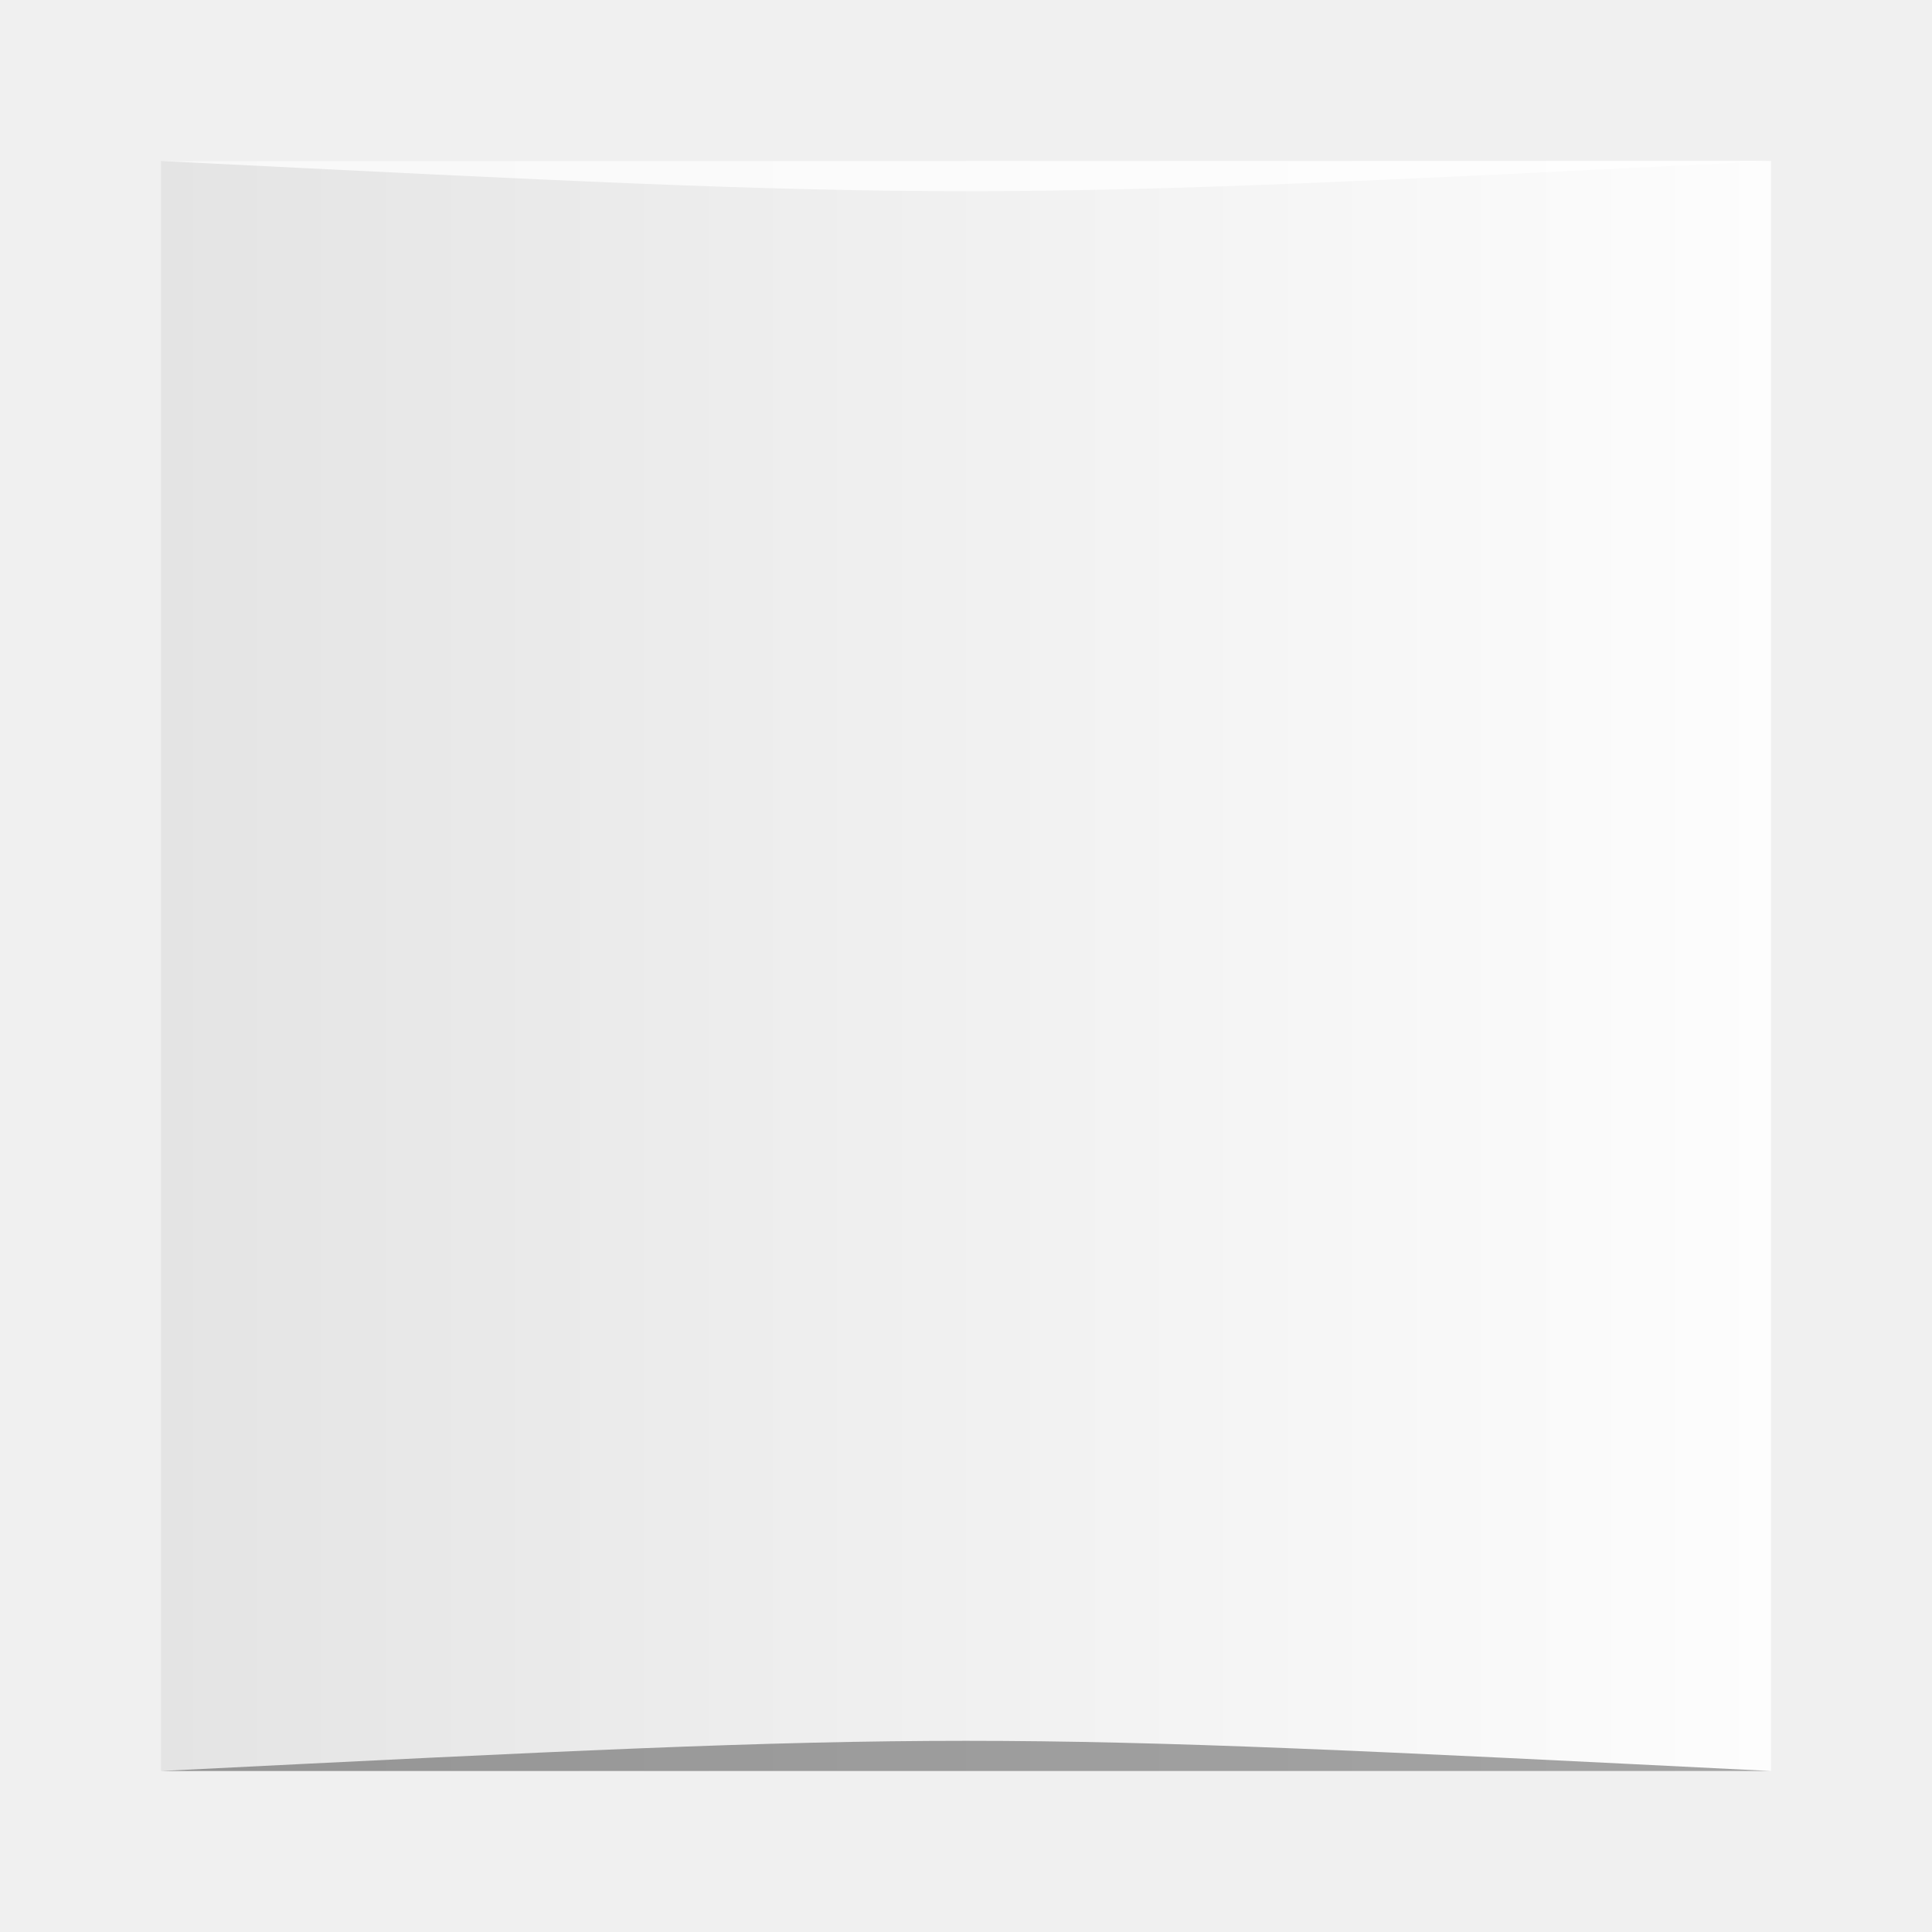
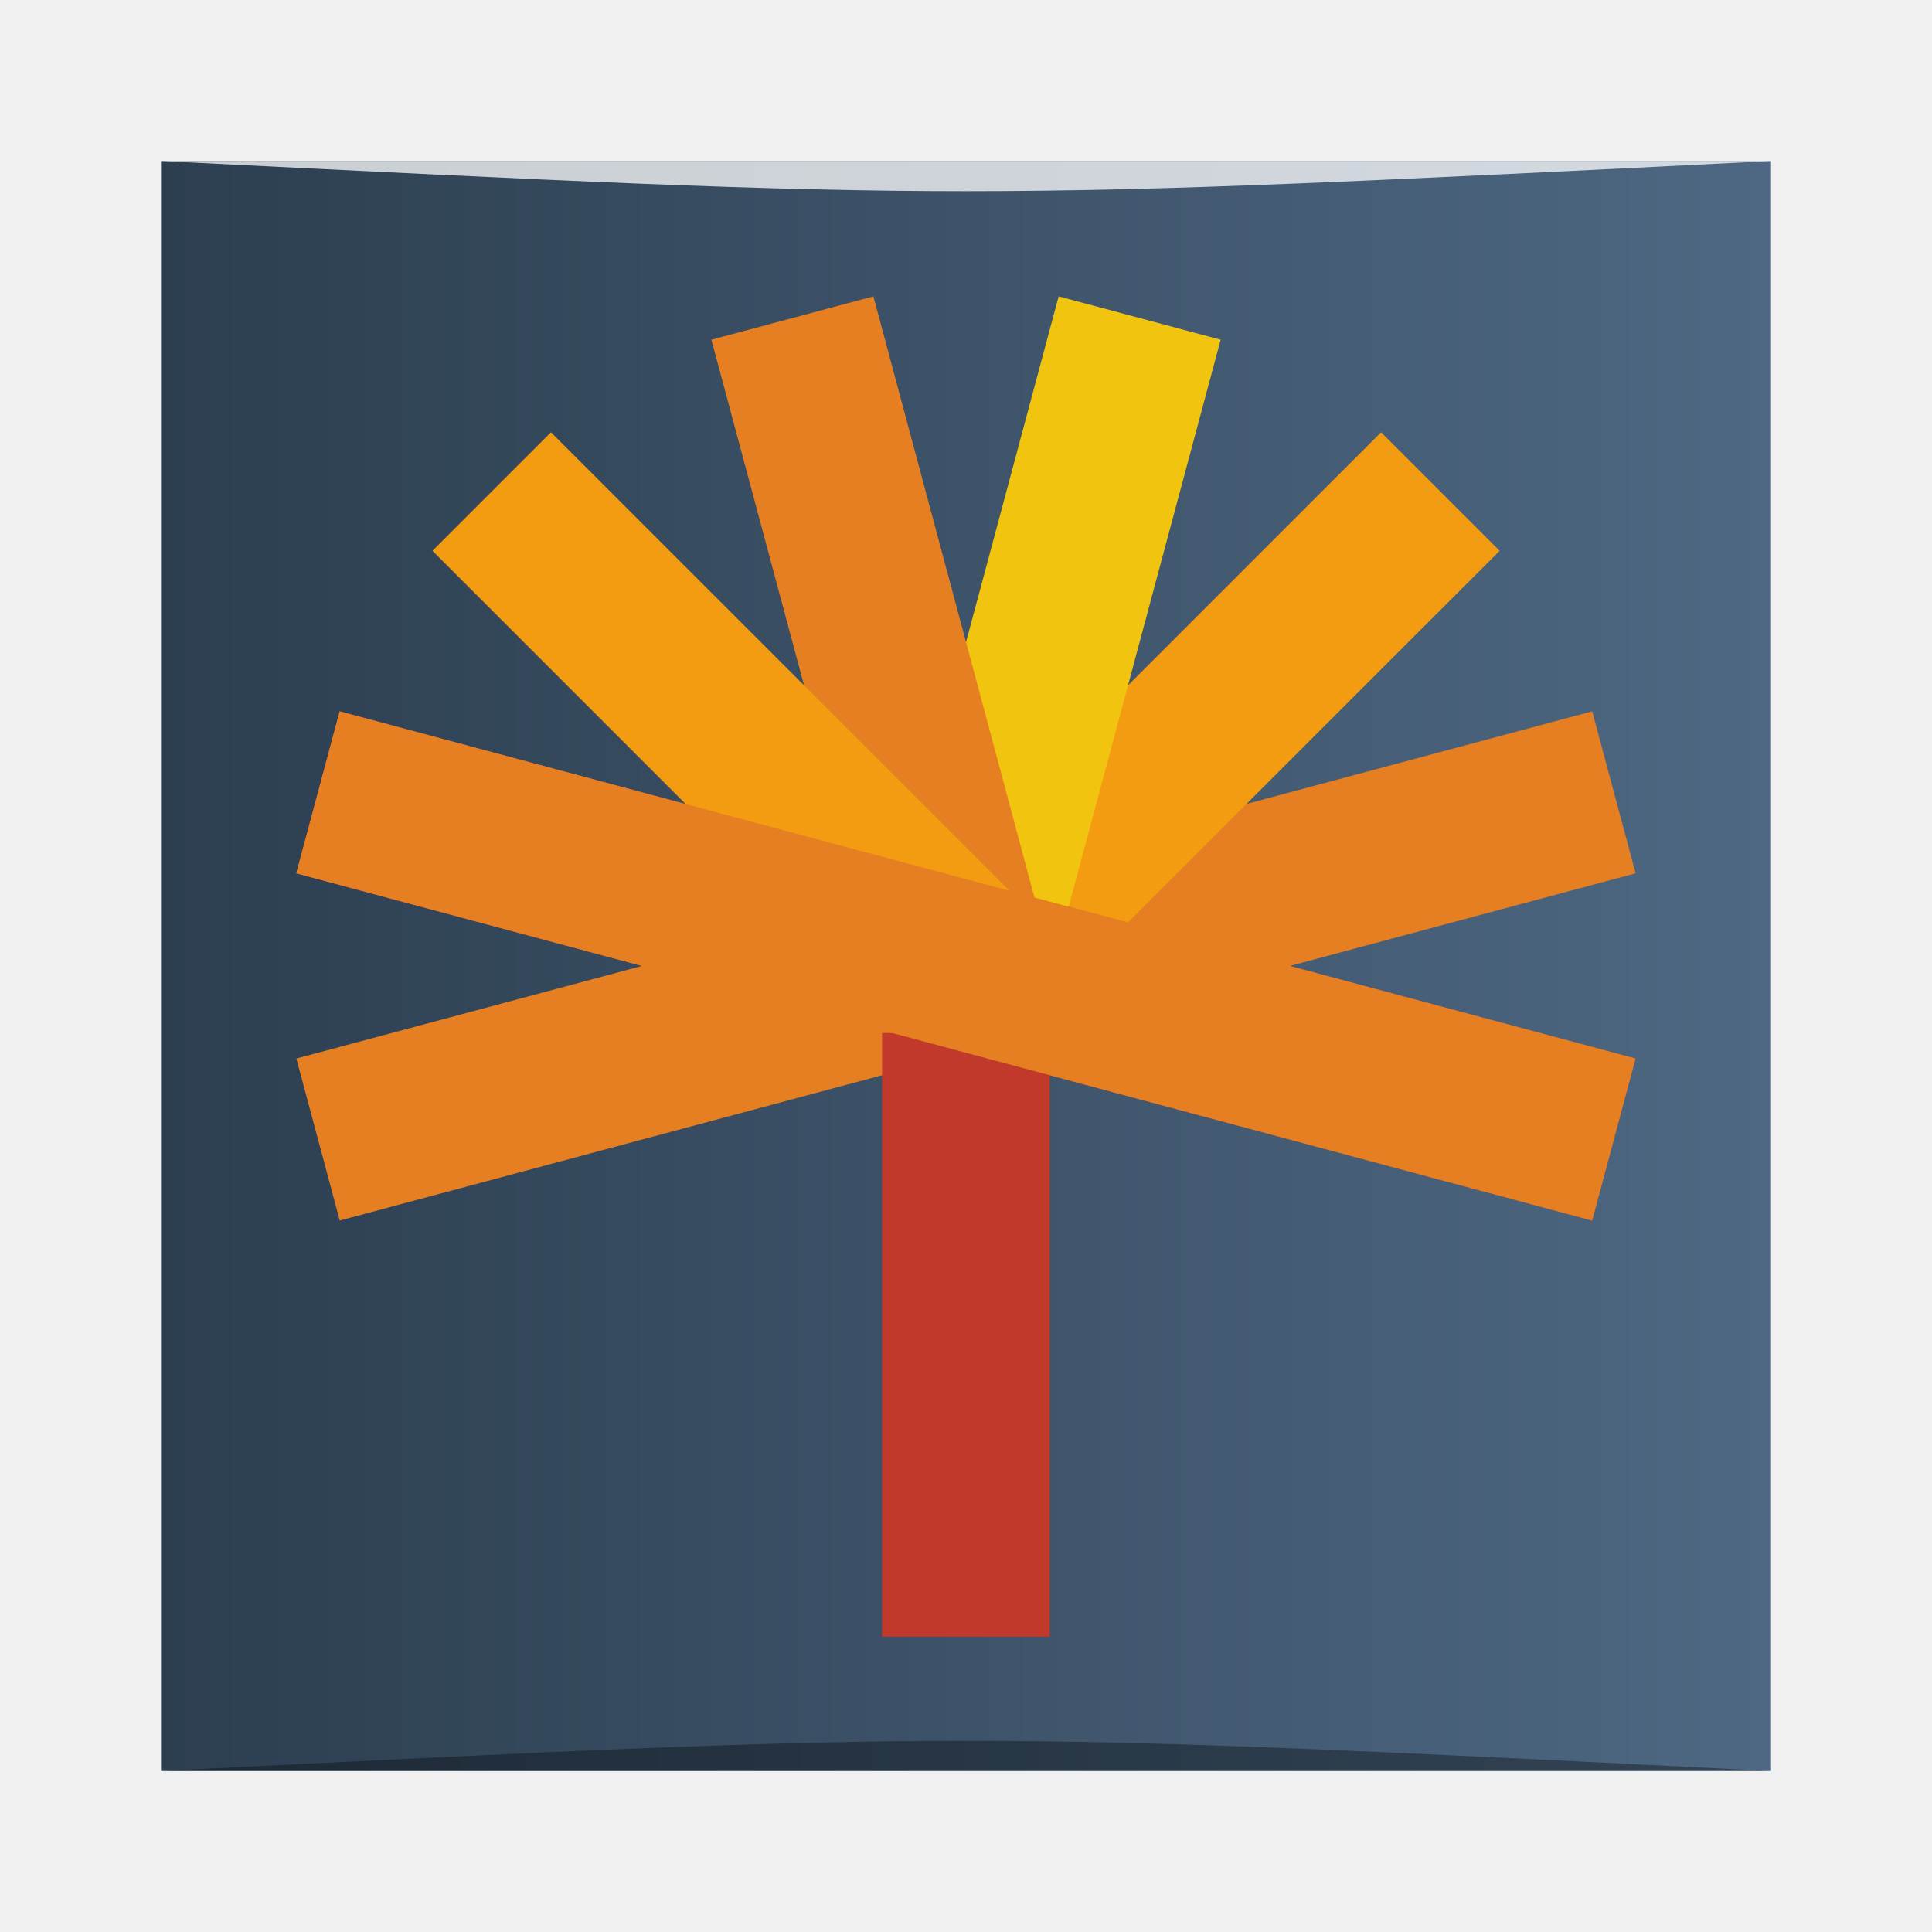
- <svg xmlns="http://www.w3.org/2000/svg" xmlns:xlink="http://www.w3.org/1999/xlink" viewBox="0 0 48 48" id="svg2" version="1.1" width="100%" height="100%">
+ <svg xmlns="http://www.w3.org/2000/svg" xmlns:xlink="http://www.w3.org/1999/xlink" width="48" height="48" id="svg2" version="1.1" viewBox="0 0 13.547 13.547">
  <defs id="defs4">
-     <linearGradient id="linearGradient3764" x1="1" x2="47" gradientUnits="userSpaceOnUse" gradientTransform="matrix(0,-1,1,0,-1.5e-6,48)">
-       <stop stop-color="#e4e4e4" stop-opacity="1" id="stop7" />
-       <stop offset="1" stop-color="#eee" stop-opacity="1" id="stop9" style="stop-color:#fdfdfd;stop-opacity:1;" />
+     <linearGradient id="linearGradient3779">
+       <stop style="stop-color:#2c3e50;stop-opacity:1;" offset="0" id="stop3781" />
+       <stop style="stop-color:#4e6883;stop-opacity:1;" offset="1" id="stop3783" />
    </linearGradient>
-     <clipPath id="clipPath-302496923">
-       <g transform="translate(0,-1004.362)" id="g12">
-         <path d="m -24 13 c 0 1.105 -0.672 2 -1.5 2 -0.828 0 -1.5 -0.895 -1.5 -2 0 -1.105 0.672 -2 1.5 -2 0.828 0 1.5 0.895 1.5 2 z" transform="matrix(15.33333,0,0,11.5,415,878.8622)" fill="#1890d0" id="path14" />
-       </g>
-     </clipPath>
-     <clipPath id="clipPath-315846200">
-       <g transform="translate(0,-1004.362)" id="g17">
-         <path d="m -24 13 c 0 1.105 -0.672 2 -1.5 2 -0.828 0 -1.5 -0.895 -1.5 -2 0 -1.105 0.672 -2 1.5 -2 0.828 0 1.5 0.895 1.5 2 z" transform="matrix(15.33333,0,0,11.5,415,878.8622)" fill="#1890d0" id="path19" />
-       </g>
-     </clipPath>
-     <linearGradient y2="1028.362" x2="44" y1="1028.362" x1="4" gradientTransform="translate(-3.5e-6,-1004.362)" gradientUnits="userSpaceOnUse" id="linearGradient3121" xlink:href="#linearGradient3764" />
+     <linearGradient xlink:href="#linearGradient3779" id="linearGradient3785" x1="-36.99" y1="404.618" x2="-25.701" y2="404.618" gradientUnits="userSpaceOnUse" />
  </defs>
-   <rect style="fill:url(#linearGradient3121);fill-opacity:1.0;stroke:none" id="rect3758" width="40" height="40" x="4" y="4" ry="0" />
-   <path style="opacity:0.35;fill:#000000;fill-opacity:1;stroke:none" d="m 4,44 40,3e-4 c -20,-1 -20,-1 -40,0 z" id="path3800" />
-   <path id="path3804" d="M 4,4 44,4 C 24,5 24,5 4,4 z" style="opacity:0.75;fill:#ffffff;fill-opacity:1;stroke:none" />
-   <g id="g33" />
-   <g id="g35">
-     <g clip-path="url(#clipPath-302496923)" id="g37">
-       <g transform="translate(1,1)" id="g39">
-         <g opacity="0.1" id="g41">
-           <g id="g43">
-             <path d="m 11.207 27.28 l 1.25 4.18 l 24.543 -8.094 l -1.332 -4.094 m -24.461 8.01" fill="#000" stroke="none" fill-rule="nonzero" fill-opacity="1" id="path45" />
-             <path d="m 11.934 20.16 l -0.934 4.27 l 24.746 6.355 l 0.914 -4.277 m -24.727 -6.348" fill="#000" stroke="none" fill-rule="nonzero" fill-opacity="1" id="path47" />
-             <path d="m 13.348 17.375 l 3.141 -2.906 l 10.484 12.328 l -3.078 2.566 m -10.547 -11.988" fill="#000" stroke="none" fill-rule="nonzero" fill-opacity="1" id="path49" />
-             <path d="m 32.355 14.859 l 2.809 3.254 l -11.902 10.863 l -1.922 -3.621 m 11.02 -10.496" fill="#000" stroke="none" fill-rule="nonzero" fill-opacity="1" id="path51" />
-             <path d="m 18.414 12.949 l 4.07 -0.938 l 3.188 13.707 l -4.137 0.984 m -3.121 -13.754" fill="#000" stroke="none" fill-rule="nonzero" fill-opacity="1" id="path53" />
-             <path d="m 26.305 12 l 3.98 1.293 l -4.105 13.52 l -3.809 -1.289 m 3.934 -13.523" fill="#000" stroke="none" fill-rule="nonzero" fill-opacity="1" id="path55" />
-             <path d="m 21.5 24 l 5 0 l 0 12 l -5 0 m 0 -12" fill="#000" stroke="none" fill-rule="nonzero" fill-opacity="1" id="path57" />
-           </g>
-         </g>
-       </g>
-     </g>
-   </g>
-   <g id="g59">
-     <g clip-path="url(#clipPath-315846200)" id="g61">
-       <g id="g63">
-         <path d="m 11.207 27.28 l 1.25 4.18 l 24.543 -8.094 l -1.332 -4.094 m -24.461 8.01" fill="#d06920" stroke="none" fill-rule="nonzero" fill-opacity="1" id="path65" />
-         <path d="m 11.934 20.16 l -0.934 4.27 l 24.746 6.355 l 0.914 -4.277 m -24.727 -6.348" fill="#ea7c1e" stroke="none" fill-rule="nonzero" fill-opacity="1" id="path67" />
-         <path d="m 13.348 17.375 l 3.141 -2.906 l 10.484 12.328 l -3.078 2.566 m -10.547 -11.988" fill="#de8719" stroke="none" fill-rule="nonzero" fill-opacity="1" id="path69" />
-         <path d="m 32.355 14.859 l 2.809 3.254 l -11.902 10.863 l -1.922 -3.621 m 11.02 -10.496" fill="#ffc808" stroke="none" fill-rule="nonzero" fill-opacity="1" id="path71" />
-         <path d="m 18.414 12.949 l 4.07 -0.938 l 3.188 13.707 l -4.137 0.984 m -3.121 -13.754" fill="#f4aa17" stroke="none" fill-rule="nonzero" fill-opacity="1" id="path73" />
-         <path d="m 26.305 12 l 3.98 1.293 l -4.105 13.52 l -3.809 -1.289 m 3.934 -13.523" fill="#ecb90a" stroke="none" fill-rule="nonzero" fill-opacity="1" id="path75" />
-         <path d="m 21.5 24 l 5 0 l 0 12 l -5 0 m 0 -12" fill="#c71a20" stroke="none" fill-rule="nonzero" fill-opacity="1" id="path77" />
-       </g>
-     </g>
+   <g id="layer1" transform="translate(38.11915,-397.8449)">
+     <rect style="fill:url(#linearGradient3785);fill-opacity:1;stroke:none" id="rect4118" width="11.289" height="11.289" x="-36.99" y="398.974" ry="0" />
+     <rect ry="0" y="69.741" x="-399.532" height="9.407" width="1.176" id="rect4163" style="fill:#e74c3c;fill-opacity:1;stroke:none" transform="matrix(0.258819,-0.9659258,0.9659258,0.258819,0,0)" />
+     <rect transform="matrix(0.258819,0.9659258,0.9659258,-0.258819,0,0)" style="fill:#e67e22;fill-opacity:1;stroke:none" id="rect4165" width="1.176" height="9.407" x="382.13" y="-139.704" ry="0" />
+     <path style="fill:#f39c12;fill-opacity:1;stroke:none" d="m -28.435,400.876 -3.086,3.086 1.311,0.351 2.606,-2.606 z" id="rect4167" />
+     <path style="fill:#f1c40f;fill-opacity:1;stroke:none" d="m -30.696,399.923 -1.345,5.02 c 0.223,-0.056 0.455,-0.089 0.695,-0.089 0.182,0 0.36,0.019 0.532,0.051 l 1.254,-4.678 -1.136,-0.304 z" id="rect4169" />
+     <path style="fill:#e67e22;fill-opacity:1;stroke:none" d="m -31.995,399.923 -1.136,0.304 1.254,4.678 c 0.172,-0.033 0.35,-0.051 0.532,-0.051 0.241,0 0.473,0.033 0.695,0.089 l -1.345,-5.02 z" id="rect4171" />
+     <path style="fill:#f39c12;fill-opacity:1;stroke:none" d="m -34.256,400.876 -0.831,0.831 3.198,3.198 c 0.176,-0.034 0.357,-0.053 0.543,-0.053 0.551,0 1.063,0.159 1.497,0.43 z" id="rect4173" />
+     <rect style="fill:#c0392b;fill-opacity:1;stroke:none" id="rect4120" width="1.176" height="4.233" x="-31.934" y="405.088" ry="0" />
+     <rect transform="matrix(0.258819,-0.9659258,0.9659258,0.258819,0,0)" style="fill:#e67e22;fill-opacity:1;stroke:none" id="rect4190" width="1.176" height="9.407" x="-399.532" y="69.741" ry="0" />
+     <path style="opacity:0.35;fill:#000000;fill-opacity:1;stroke:none" d="m -36.99,410.263 11.289,8e-5 c -5.644,-0.282 -5.644,-0.282 -11.289,0 z" id="path3800" />
+     <path id="path3804" d="m -36.99,398.974 11.289,-6e-5 c -5.644,0.282 -5.644,0.282 -11.289,0 z" style="opacity:0.75;fill:#ffffff;fill-opacity:1;stroke:none" />
  </g>
</svg>
